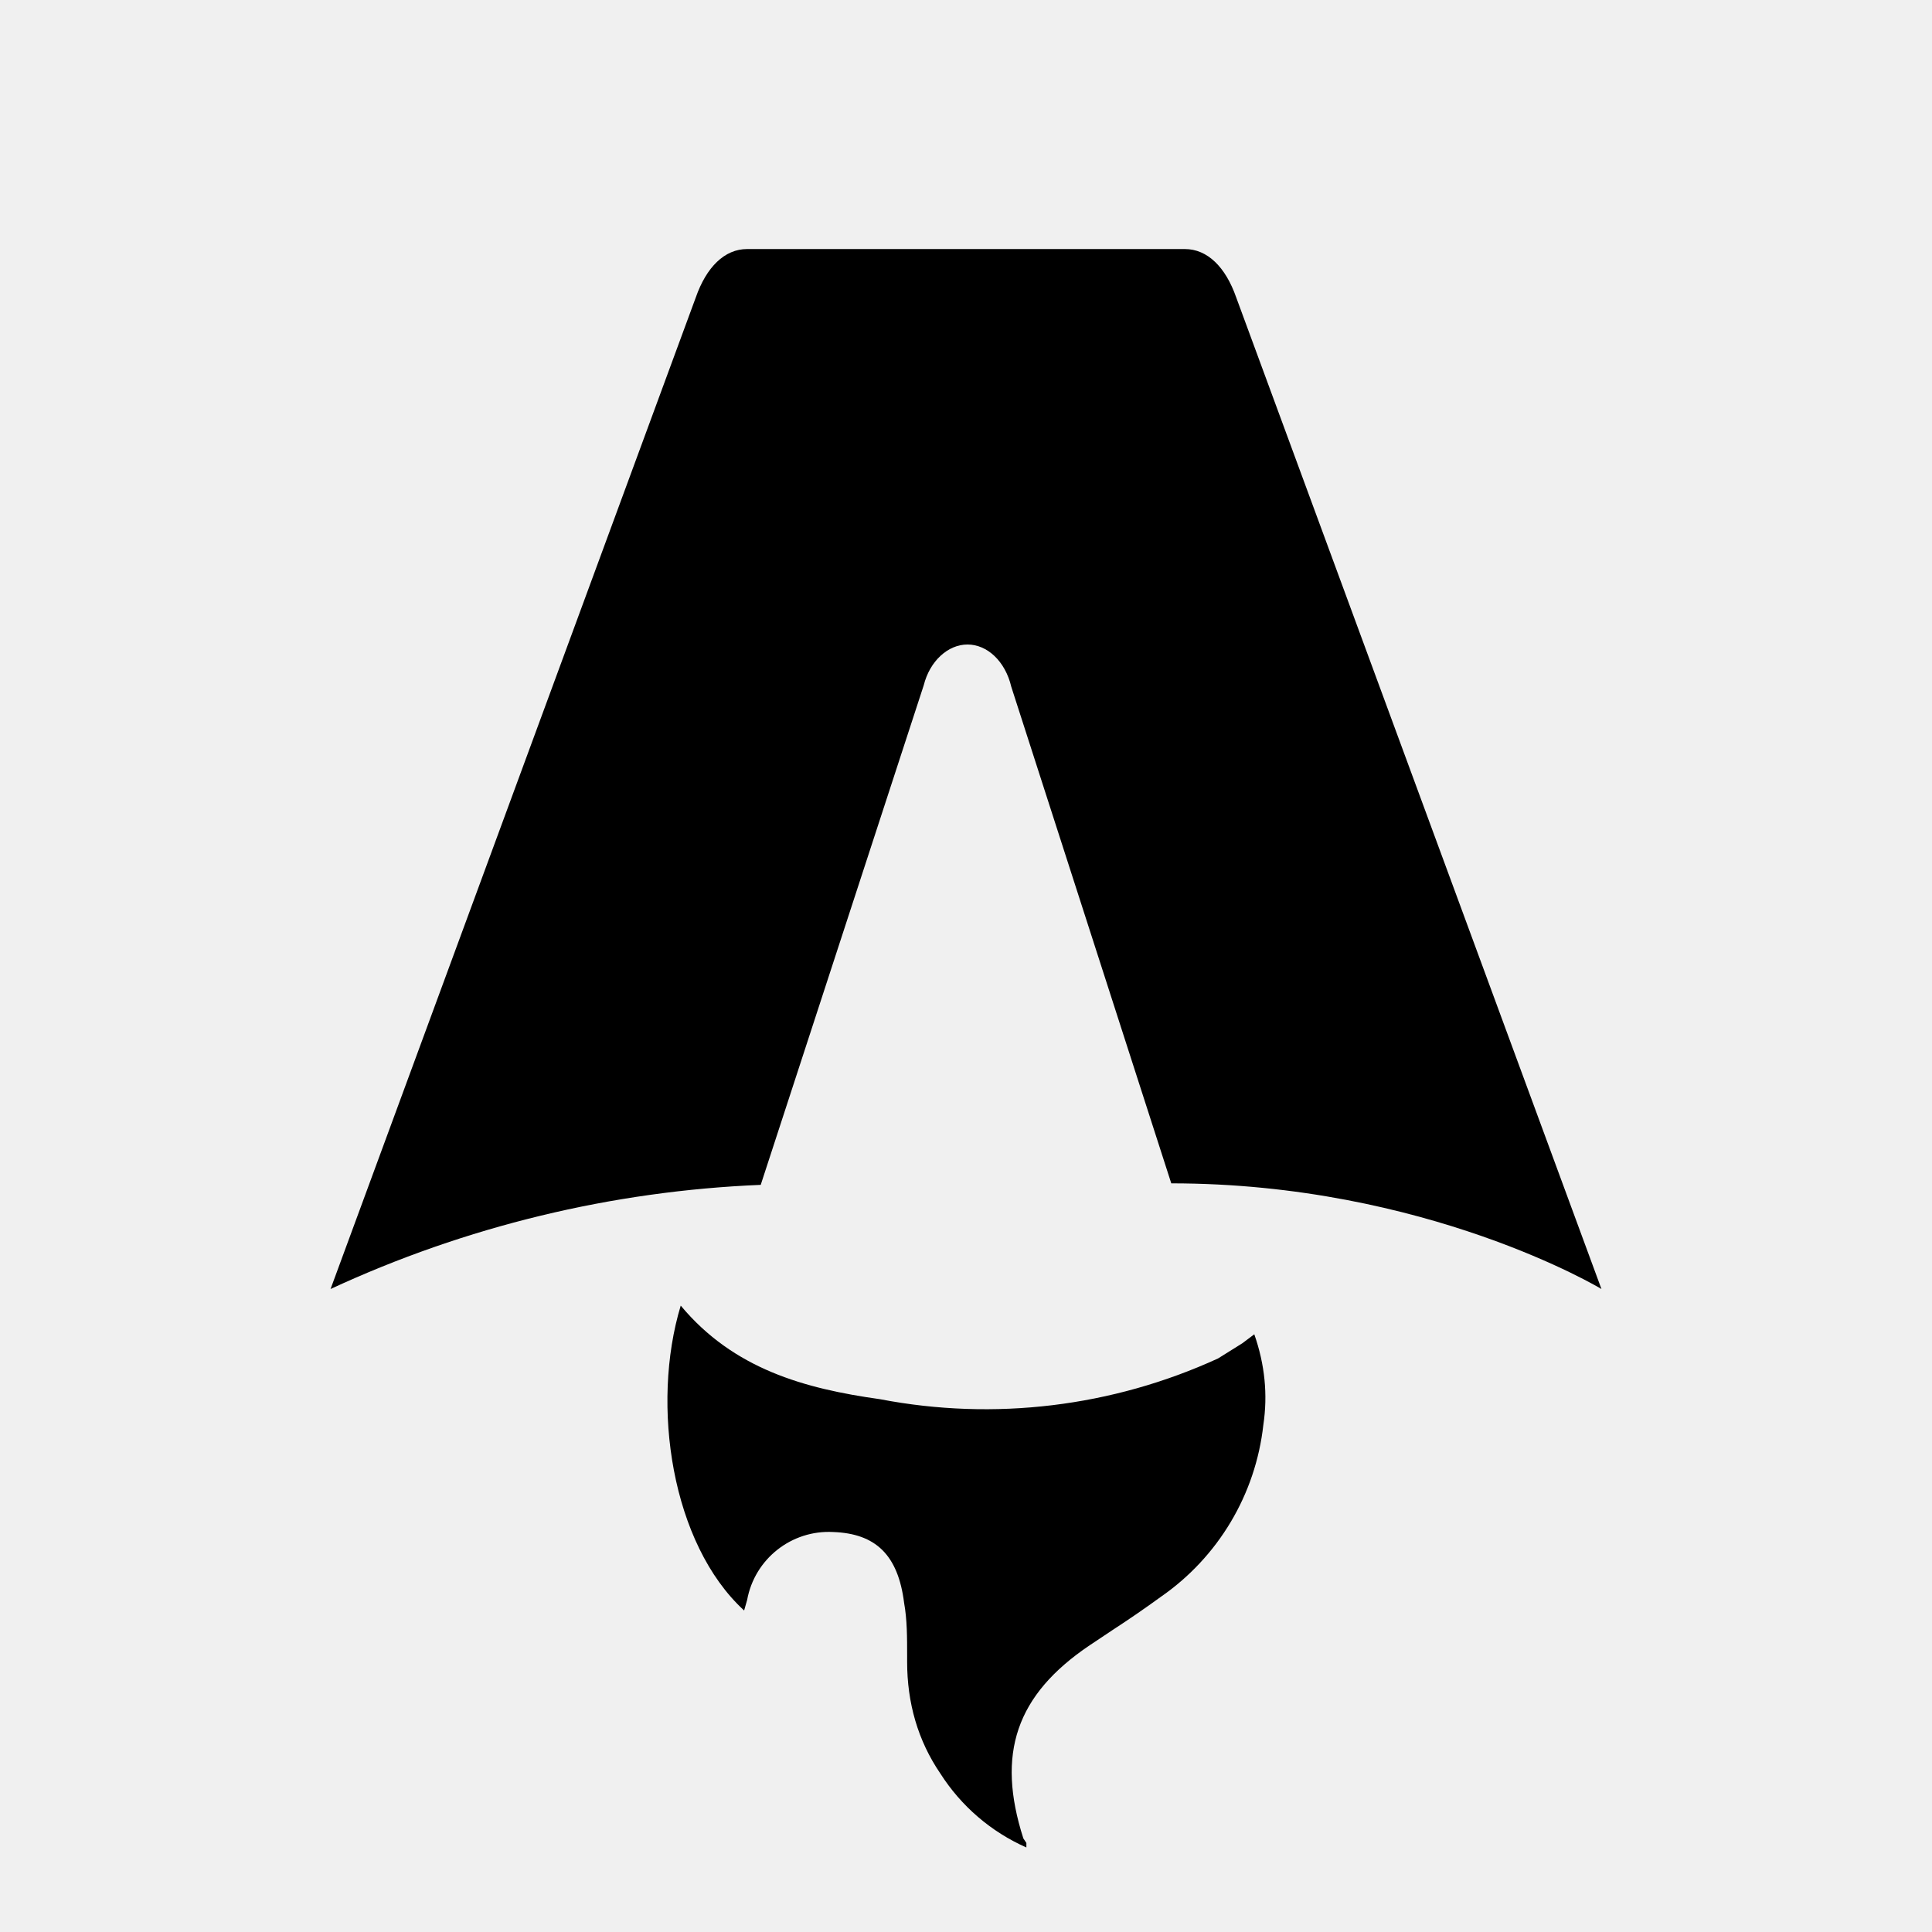
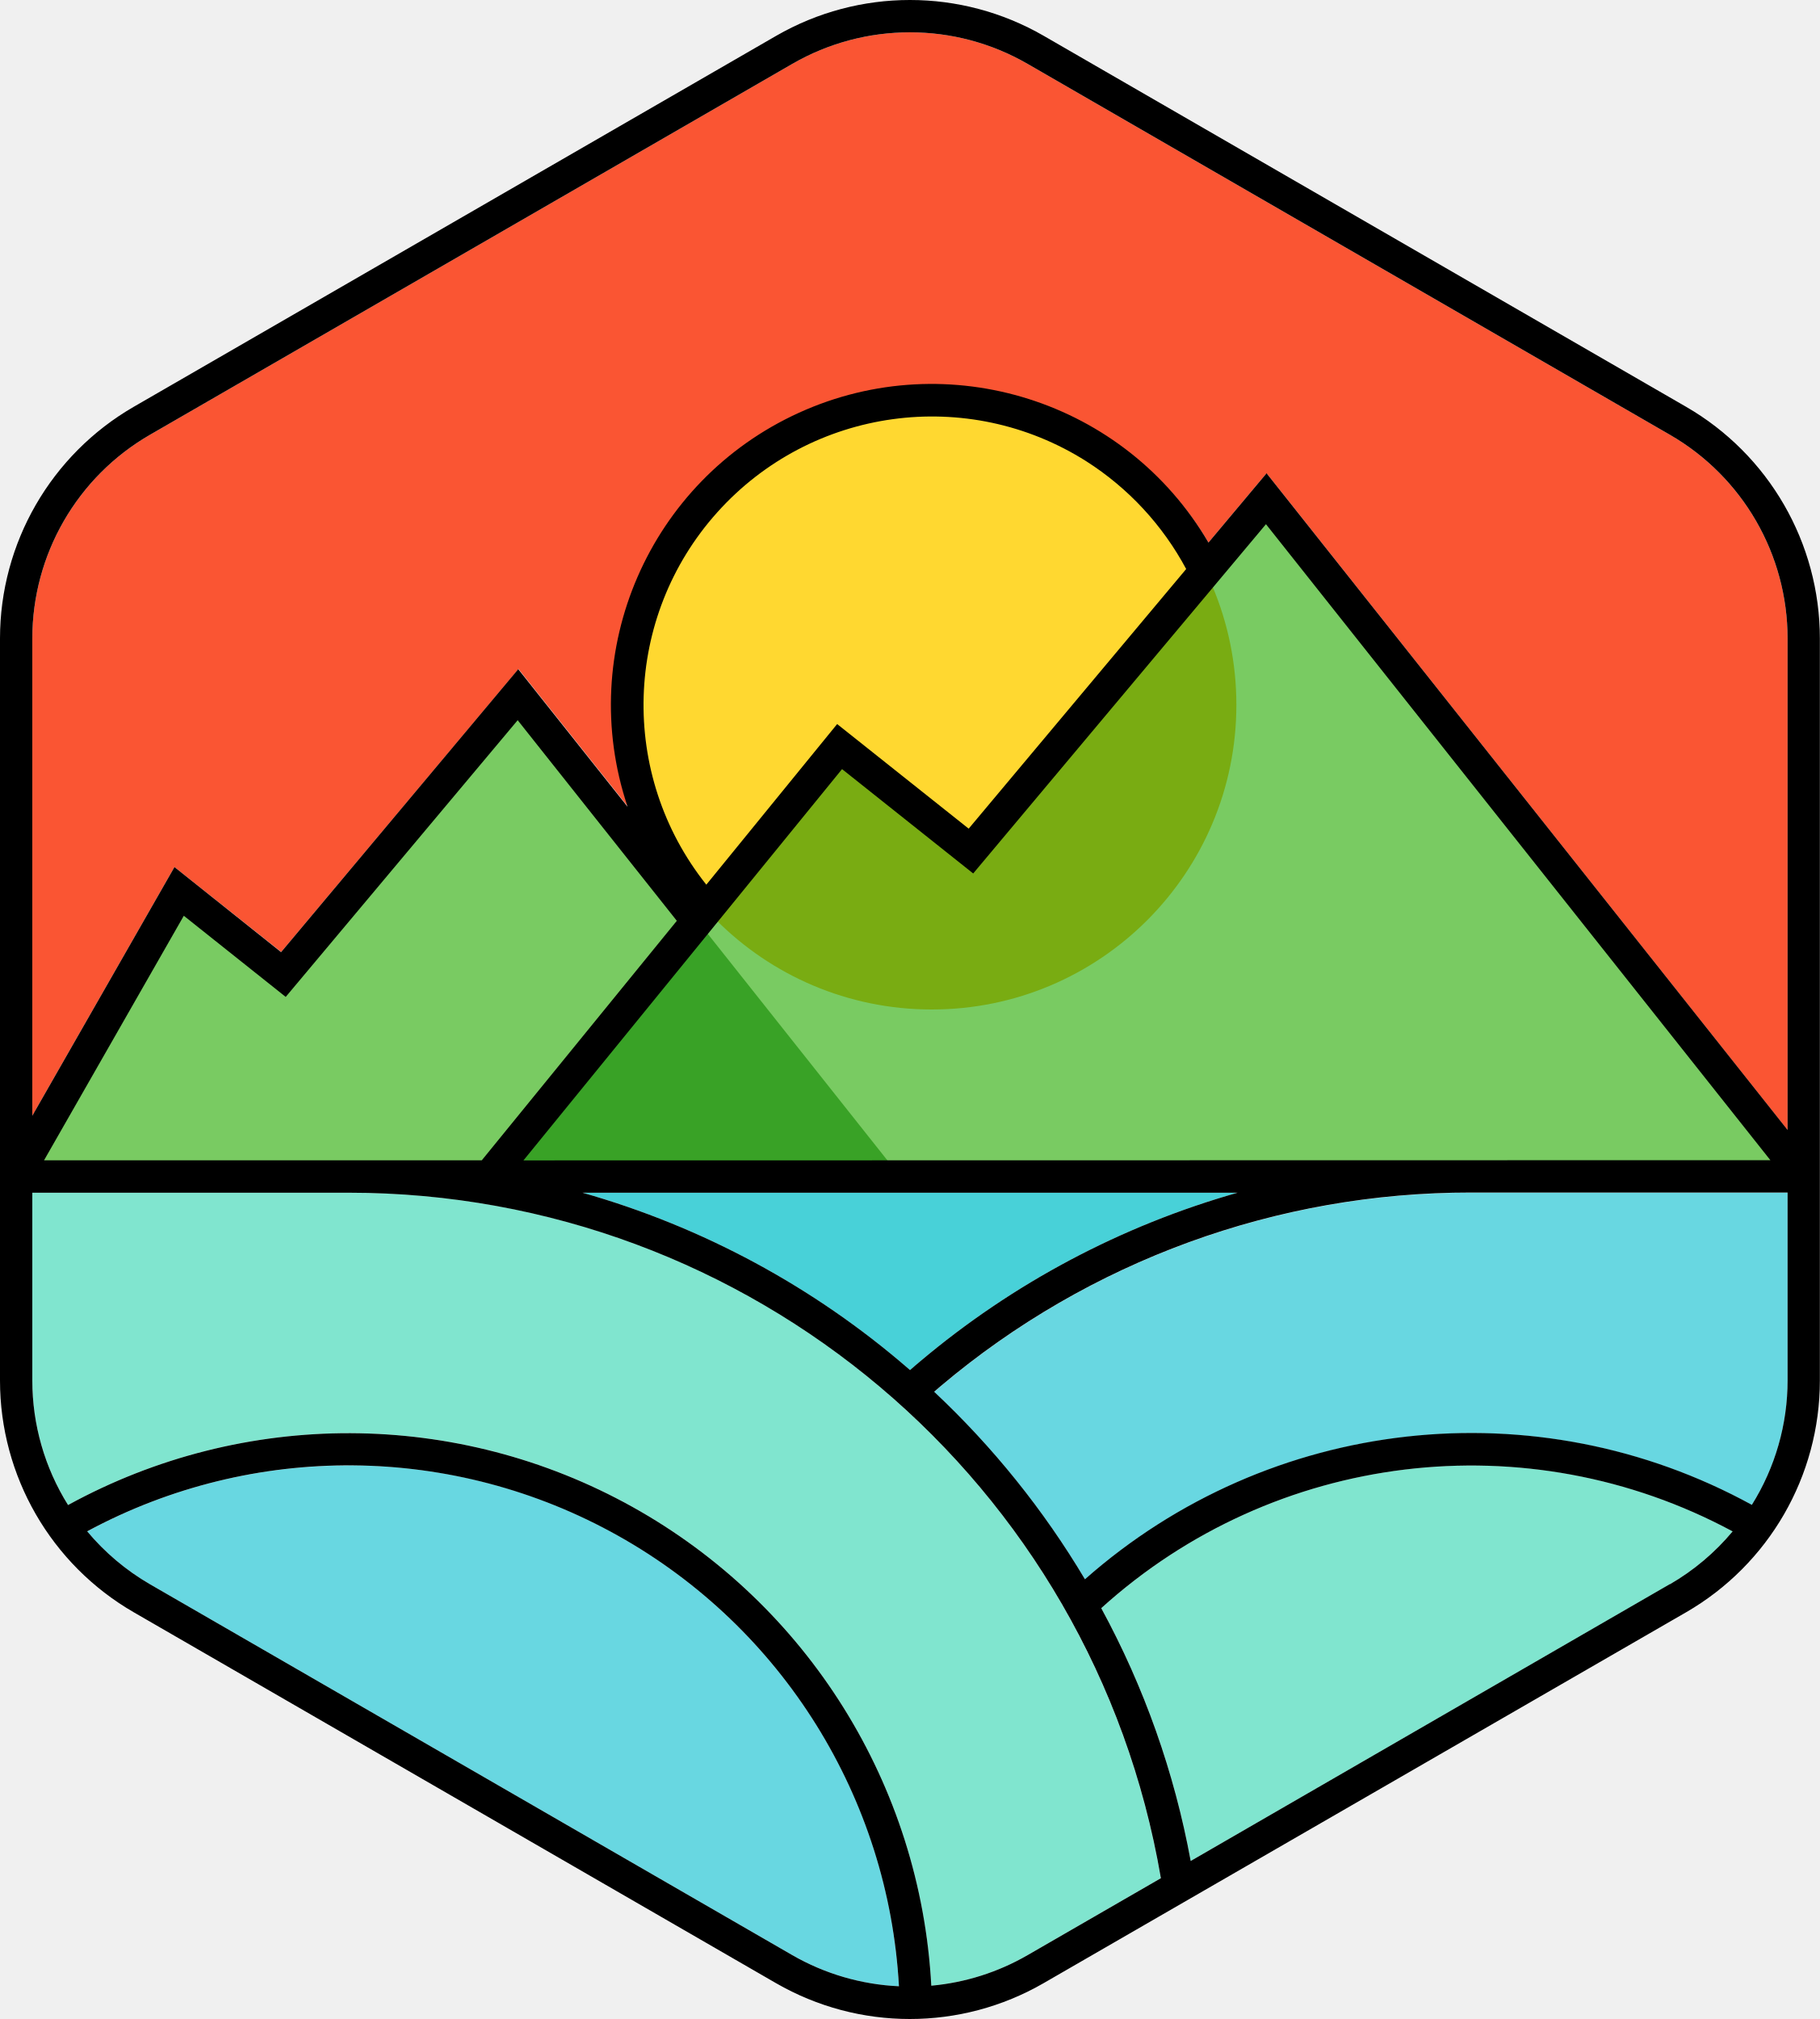
- <svg xmlns="http://www.w3.org/2000/svg" fill="none" viewBox="0 0 128 128">
-   <path d="M50.4 78.5a75.1 75.1 0 0 0-28.5 6.9l24.2-65.7c.7-2 1.9-3.2 3.4-3.2h29c1.5 0 2.7 1.2 3.4 3.2l24.2 65.7s-11.6-7-28.5-7L67 45.5c-.4-1.7-1.6-2.8-2.9-2.8-1.3 0-2.5 1.1-2.9 2.7L50.4 78.5Zm-1.1 28.2Zm-4.2-20.2c-2 6.6-.6 15.8 4.2 20.2a17.5 17.5 0 0 1 .2-.7 5.5 5.5 0 0 1 5.7-4.5c2.8.1 4.3 1.5 4.7 4.7.2 1.1.2 2.3.2 3.5v.4c0 2.7.7 5.2 2.2 7.4a13 13 0 0 0 5.7 4.9v-.3l-.2-.3c-1.8-5.6-.5-9.5 4.4-12.8l1.5-1a73 73 0 0 0 3.2-2.2 16 16 0 0 0 6.8-11.4c.3-2 .1-4-.6-6l-.8.6-1.6 1a37 37 0 0 1-22.4 2.7c-5-.7-9.7-2-13.2-6.2Z" />
-   <style>
-         path { fill: #000; }
-         @media (prefers-color-scheme: dark) {
-             path { fill: #FFF; }
-         }
-     </style>
+ <svg xmlns="http://www.w3.org/2000/svg" viewBox="0 0 515.94 572.28">
+   <defs>
+     <style>.cls-1{isolation:isolate;}.cls-2{fill:#ffd830;}.cls-2,.cls-3{mix-blend-mode:multiply;}.cls-3{fill:#79cb62;}.cls-4{fill:#48d1d8;}.cls-5{fill:#68d7e1;}.cls-6{fill:#80e5cf;}.cls-7{fill:#fa5533;}</style>
+   </defs>
+   <g class="cls-1">
+     <g id="Layer_2" data-name="Layer 2">
+       <g id="Layer_1-2" data-name="Layer 1">
+         <circle class="cls-2" cx="264.16" cy="199.79" r="86.35" />
+         <polygon class="cls-3" points="138.75 333.49 238.02 211.63 275.26 241.25 358.97 141.39 511.36 333.49 138.75 333.49" />
+         <polygon class="cls-3" points="4.58 333.49 50.79 252.68 80.36 276.21 146.86 196.89 254.85 333.03 138.75 333.49 4.58 333.49" />
+         <path class="cls-4" d="M258,388.35c.95-.82,1.9-1.65,2.86-2.46a242.17,242.17,0,0,1,90-47.82H165.11a242.13,242.13,0,0,1,92.35,49.83Z" />
+         <path class="cls-5" d="M266.73,392.9c-.64.54-1.26,1.09-1.9,1.64a243.8,243.8,0,0,1,42.75,53.15A165.44,165.44,0,0,1,496.65,426.6a66.61,66.61,0,0,0,10.13-35.32V338.07H417.07A232.66,232.66,0,0,0,266.73,392.9Z" />
+         <path class="cls-6" d="M251.47,394.83A232.61,232.61,0,0,0,98.85,338.07H9.16v53.21A66.61,66.61,0,0,0,19.29,426.6,165.41,165.41,0,0,1,264,562.84a66.5,66.5,0,0,0,27.3-8.66l37.79-21.81A233.27,233.27,0,0,0,251.47,394.83Z" />
+         <path class="cls-5" d="M98.85,415.39a155.54,155.54,0,0,0-74.14,18.68,66.85,66.85,0,0,0,17.8,15L224.62,554.18A66.64,66.64,0,0,0,254.85,563a156.23,156.23,0,0,0-156-147.65Z" />
+         <path class="cls-7" d="M473.43,123.24,291.32,18.1a66.67,66.67,0,0,0-66.7,0L42.51,123.24A66.7,66.7,0,0,0,9.16,181V316.25l40.3-70.48,30.26,24.07L147,189.64l31,39A90.94,90.94,0,0,1,342.6,153.79l16.47-19.64L506.78,320.34V181A66.7,66.7,0,0,0,473.43,123.24Z" />
+         <path class="cls-6" d="M312.2,455.83a241.17,241.17,0,0,1,25.36,71.66l135.87-78.44a66.67,66.67,0,0,0,17.8-15,156.34,156.34,0,0,0-179,21.76Z" />
+         <path d="M478,115.3,295.9,10.16a75.88,75.88,0,0,0-75.86,0L37.93,115.3A75.87,75.87,0,0,0,0,181V391.28A75.87,75.87,0,0,0,37.93,457L220,562.12a75.88,75.88,0,0,0,75.86,0L478,457a75.87,75.87,0,0,0,37.93-65.7V181A75.87,75.87,0,0,0,478,115.3ZM224.62,554.18,42.51,449.05a66.85,66.85,0,0,1-17.8-15A156.26,156.26,0,0,1,254.85,563,66.64,66.64,0,0,1,224.62,554.18Zm66.7,0a66.5,66.5,0,0,1-27.3,8.66A165.44,165.44,0,0,0,19.29,426.6,66.61,66.61,0,0,1,9.16,391.28V338.07H98.85a233.6,233.6,0,0,1,230.26,194.3ZM148.4,328.91,238.72,218l37.18,29.58,83-99,143,180.27Zm202.45,9.16a242.17,242.17,0,0,0-90,47.82c-1,.81-1.91,1.64-2.86,2.46l-.51-.45a242.13,242.13,0,0,0-92.35-49.83ZM274.62,234.88l-37.29-29.65-37.09,45.53A81.77,81.77,0,0,1,308,130.77a82.19,82.19,0,0,1,28.28,30.52ZM191.88,261l-55.3,67.89H12.48l39.63-69.32,28.89,23,65.76-78.43Zm281.55,188L337.56,527.49a241.17,241.17,0,0,0-25.36-71.66,156.34,156.34,0,0,1,179-21.76A66.67,66.67,0,0,1,473.43,449.05Zm33.35-57.77a66.61,66.61,0,0,1-10.13,35.32,165.44,165.44,0,0,0-189.07,21.09,243.8,243.8,0,0,0-42.75-53.15c.64-.55,1.26-1.1,1.9-1.64a232.66,232.66,0,0,1,150.34-54.83h89.71Zm0-70.94L359.07,134.15,342.6,153.79a90.94,90.94,0,0,0-164.68,74.89l-31-39-67.23,80.2L49.46,245.77,9.16,316.25V181a66.7,66.7,0,0,1,33.35-57.76L224.62,18.1a66.67,66.67,0,0,1,66.7,0L473.43,123.24A66.7,66.7,0,0,1,506.78,181Z" />
+       </g>
+     </g>
+   </g>
</svg>
